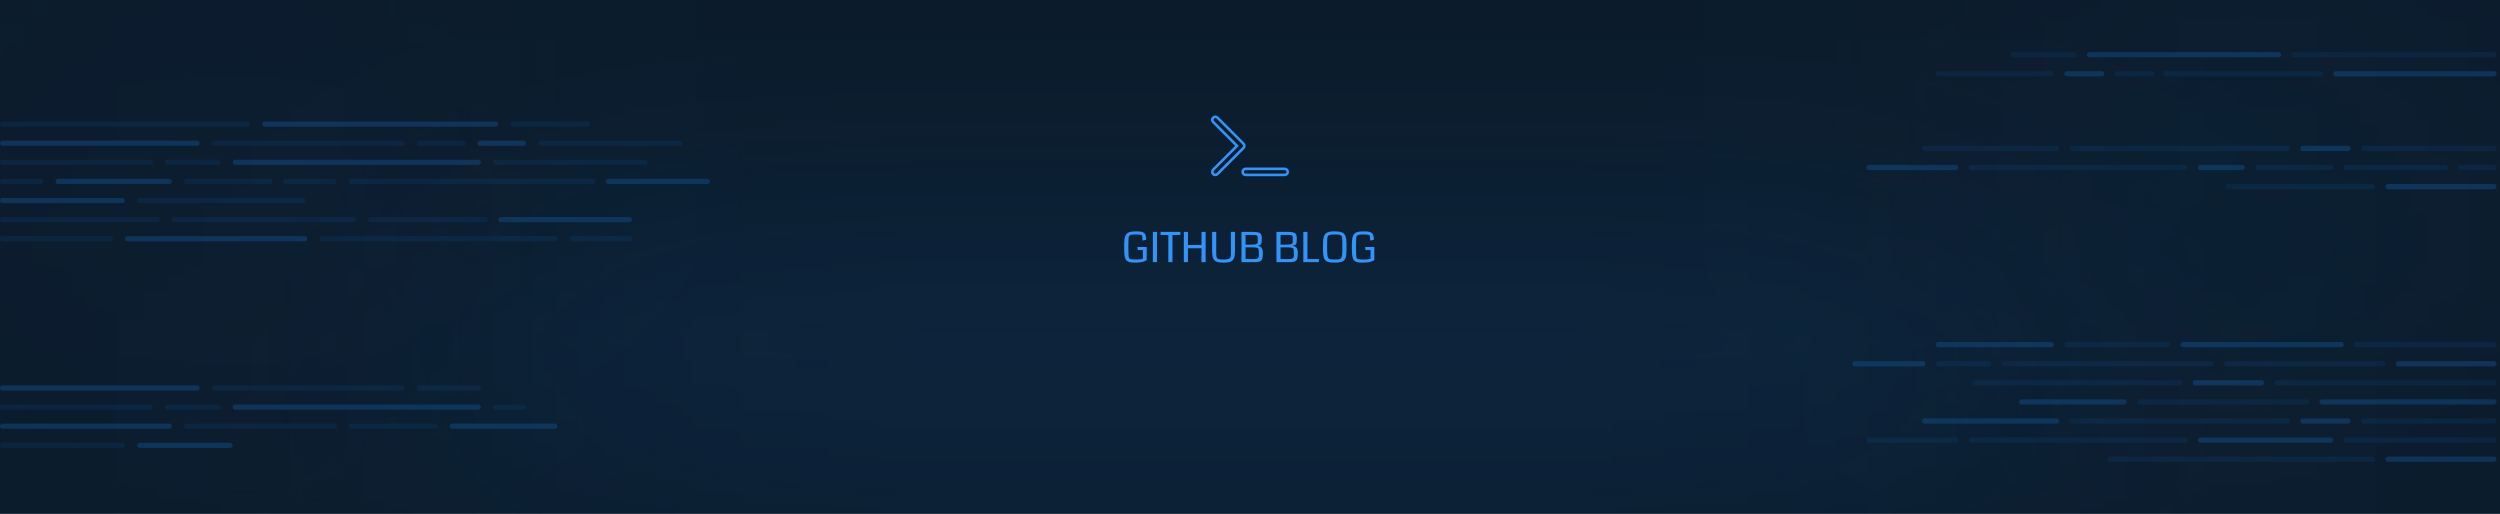
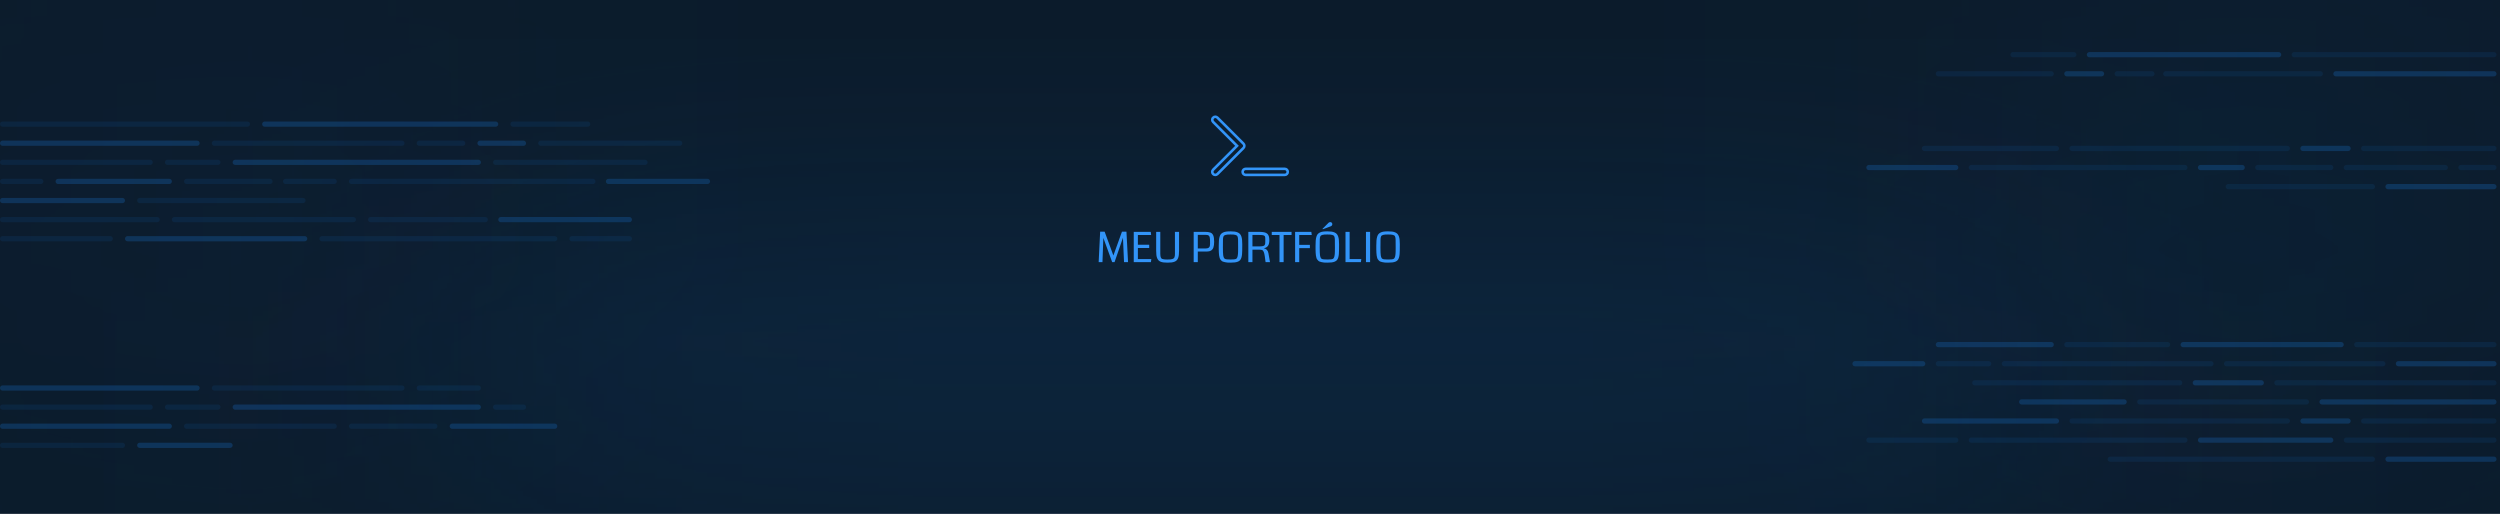
<svg xmlns="http://www.w3.org/2000/svg" width="1440" height="296" viewBox="0 0 1440 296" fill="none">
  <g clip-path="url(#clip0_401_609)">
    <rect width="1440" height="296" fill="#0B1B2B" />
    <g filter="url(#filter0_f_401_609)">
      <circle cx="-12" cy="22" r="118" fill="#14589C" />
    </g>
    <g filter="url(#filter1_f_401_609)">
      <circle cx="1355.07" cy="42.937" r="77.626" transform="rotate(15 1355.07 42.9365)" fill="#14589C" />
    </g>
    <rect x="212" y="125" width="69" height="3" rx="1.5" fill="#1562AF" fill-opacity="0.14" />
    <rect x="99" y="125" width="106" height="3" rx="1.5" fill="#1562AF" fill-opacity="0.14" />
    <rect y="125" width="92" height="3" rx="1.5" fill="#1562AF" fill-opacity="0.14" />
    <rect x="287" y="125" width="77" height="3" rx="1.5" fill="#1562AF" fill-opacity="0.34" />
    <rect x="328" y="136" width="36" height="3" rx="1.5" fill="#1562AF" fill-opacity="0.14" />
    <rect x="184" y="136" width="137" height="3" rx="1.5" fill="#1562AF" fill-opacity="0.14" />
    <rect x="72" y="136" width="105" height="3" rx="1.5" fill="#1562AF" fill-opacity="0.34" />
    <rect y="136" width="65" height="3" rx="1.5" fill="#1562AF" fill-opacity="0.14" />
    <rect y="70" width="144" height="3" rx="1.5" fill="#1562AF" fill-opacity="0.14" />
    <rect x="151" y="70" width="136" height="3" rx="1.5" fill="#1562AF" fill-opacity="0.34" />
    <rect width="46" height="3" rx="1.5" transform="matrix(-1 0 0 1 340 70)" fill="#1562AF" fill-opacity="0.14" />
    <rect x="122" y="81" width="111" height="3" rx="1.5" fill="#1562AF" fill-opacity="0.14" />
    <rect x="122" y="222" width="111" height="3" rx="1.5" fill="#1562AF" fill-opacity="0.14" />
    <rect y="81" width="115" height="3" rx="1.5" fill="#1562AF" fill-opacity="0.34" />
    <rect y="222" width="115" height="3" rx="1.5" fill="#1562AF" fill-opacity="0.34" />
    <rect x="275" y="81" width="28" height="3" rx="1.5" fill="#1562AF" fill-opacity="0.34" />
    <rect x="240" y="81" width="28" height="3" rx="1.5" fill="#1562AF" fill-opacity="0.14" />
    <rect x="240" y="222" width="37" height="3" rx="1.5" fill="#1562AF" fill-opacity="0.14" />
    <rect x="310" y="81" width="83" height="3" rx="1.5" fill="#1562AF" fill-opacity="0.14" />
    <rect x="284" y="92" width="89" height="3" rx="1.5" fill="#1562AF" fill-opacity="0.14" />
    <rect x="284" y="233" width="19" height="3" rx="1.5" fill="#1562AF" fill-opacity="0.14" />
    <rect x="134" y="92" width="143" height="3" rx="1.5" fill="#1562AF" fill-opacity="0.34" />
    <rect x="134" y="233" width="143" height="3" rx="1.5" fill="#1562AF" fill-opacity="0.34" />
    <rect x="95" y="92" width="32" height="3" rx="1.5" fill="#1562AF" fill-opacity="0.14" />
    <rect x="95" y="233" width="32" height="3" rx="1.5" fill="#1562AF" fill-opacity="0.14" />
    <rect y="92" width="88" height="3" rx="1.5" fill="#1562AF" fill-opacity="0.14" />
    <rect y="233" width="88" height="3" rx="1.5" fill="#1562AF" fill-opacity="0.14" />
    <rect x="349" y="103" width="60" height="3" rx="1.5" fill="#1562AF" fill-opacity="0.34" />
    <rect x="201" y="103" width="142" height="3" rx="1.5" fill="#1562AF" fill-opacity="0.14" />
    <rect x="201" y="244" width="51" height="3" rx="1.5" fill="#1562AF" fill-opacity="0.14" />
    <rect x="259" y="244" width="62" height="3" rx="1.5" fill="#1562AF" fill-opacity="0.34" />
    <rect x="163" y="103" width="31" height="3" rx="1.5" fill="#1562AF" fill-opacity="0.14" />
    <rect x="106" y="103" width="51" height="3" rx="1.5" fill="#1562AF" fill-opacity="0.14" />
    <rect x="106" y="244" width="88" height="3" rx="1.5" fill="#1562AF" fill-opacity="0.14" />
    <rect x="32" y="103" width="67" height="3" rx="1.5" fill="#1562AF" fill-opacity="0.34" />
    <rect y="244" width="99" height="3" rx="1.5" fill="#1562AF" fill-opacity="0.34" />
    <rect y="103" width="25" height="3" rx="1.5" fill="#1562AF" fill-opacity="0.14" />
    <rect y="114" width="72" height="3" rx="1.5" fill="#1562AF" fill-opacity="0.34" />
    <rect y="255" width="72" height="3" rx="1.5" fill="#1562AF" fill-opacity="0.14" />
    <rect x="79" y="114" width="97" height="3" rx="1.5" fill="#1562AF" fill-opacity="0.14" />
    <rect x="79" y="255" width="55" height="3" rx="1.5" fill="#1562AF" fill-opacity="0.34" />
    <rect width="61" height="3" rx="1.5" transform="matrix(-1 0 0 1 1250 197)" fill="#1562AF" fill-opacity="0.14" />
    <rect width="94" height="3" rx="1.5" transform="matrix(-1 0 0 1 1350 197)" fill="#1562AF" fill-opacity="0.34" />
    <rect width="82" height="3" rx="1.5" transform="matrix(-1 0 0 1 1438 197)" fill="#1562AF" fill-opacity="0.14" />
    <rect width="68" height="3" rx="1.5" transform="matrix(-1 0 0 1 1183 197)" fill="#1562AF" fill-opacity="0.34" />
    <rect width="42" height="3" rx="1.5" transform="matrix(-1 0 0 1 1109 208)" fill="#1562AF" fill-opacity="0.34" />
    <rect width="32" height="3" rx="1.5" transform="matrix(-1 0 0 1 1147 208)" fill="#1562AF" fill-opacity="0.14" />
    <rect width="122" height="3" rx="1.5" transform="matrix(-1 0 0 1 1275 208)" fill="#1562AF" fill-opacity="0.14" />
    <rect width="93" height="3" rx="1.5" transform="matrix(-1 0 0 1 1374 208)" fill="#1562AF" fill-opacity="0.14" />
    <rect width="58" height="3" rx="1.5" transform="matrix(-1 0 0 1 1438 208)" fill="#1562AF" fill-opacity="0.34" />
    <rect width="118" height="3" rx="1.5" transform="matrix(-1 0 0 1 1438 30)" fill="#1562AF" fill-opacity="0.14" />
    <rect width="128" height="3" rx="1.5" transform="matrix(-1 0 0 1 1438 219)" fill="#1562AF" fill-opacity="0.14" />
    <rect width="112" height="3" rx="1.5" transform="matrix(-1 0 0 1 1314 30)" fill="#1562AF" fill-opacity="0.34" />
    <rect width="121" height="3" rx="1.5" transform="matrix(-1 0 0 1 1257 219)" fill="#1562AF" fill-opacity="0.14" />
    <rect x="1158" y="30" width="38" height="3" rx="1.5" fill="#1562AF" fill-opacity="0.14" />
    <rect x="1263" y="219" width="41" height="3" rx="1.5" fill="#1562AF" fill-opacity="0.34" />
    <rect width="92" height="3" rx="1.5" transform="matrix(-1 0 0 1 1338 41)" fill="#1562AF" fill-opacity="0.14" />
    <rect width="99" height="3" rx="1.5" transform="matrix(-1 0 0 1 1330 230)" fill="#1562AF" fill-opacity="0.14" />
    <rect width="94" height="3" rx="1.5" transform="matrix(-1 0 0 1 1438 41)" fill="#1562AF" fill-opacity="0.34" />
    <rect width="102" height="3" rx="1.5" transform="matrix(-1 0 0 1 1438 230)" fill="#1562AF" fill-opacity="0.34" />
    <rect width="23" height="3" rx="1.5" transform="matrix(-1 0 0 1 1212 41)" fill="#1562AF" fill-opacity="0.34" />
    <rect width="23" height="3" rx="1.5" transform="matrix(-1 0 0 1 1241 41)" fill="#1562AF" fill-opacity="0.14" />
    <rect width="62" height="3" rx="1.5" transform="matrix(-1 0 0 1 1225 230)" fill="#1562AF" fill-opacity="0.34" />
    <rect width="68" height="3" rx="1.5" transform="matrix(-1 0 0 1 1183 41)" fill="#1562AF" fill-opacity="0.14" />
    <rect width="79" height="3" rx="1.5" transform="matrix(-1 0 0 1 1186 84)" fill="#1562AF" fill-opacity="0.14" />
    <rect width="79" height="3" rx="1.5" transform="matrix(-1 0 0 1 1186 241)" fill="#1562AF" fill-opacity="0.34" />
    <rect width="127" height="3" rx="1.5" transform="matrix(-1 0 0 1 1319 84)" fill="#1562AF" fill-opacity="0.14" />
    <rect width="127" height="3" rx="1.5" transform="matrix(-1 0 0 1 1319 241)" fill="#1562AF" fill-opacity="0.14" />
    <rect width="29" height="3" rx="1.5" transform="matrix(-1 0 0 1 1354 84)" fill="#1562AF" fill-opacity="0.34" />
    <rect width="29" height="3" rx="1.5" transform="matrix(-1 0 0 1 1354 241)" fill="#1562AF" fill-opacity="0.34" />
    <rect width="78" height="3" rx="1.5" transform="matrix(-1 0 0 1 1438 84)" fill="#1562AF" fill-opacity="0.14" />
    <rect width="78" height="3" rx="1.5" transform="matrix(-1 0 0 1 1438 241)" fill="#1562AF" fill-opacity="0.14" />
    <rect width="53" height="3" rx="1.5" transform="matrix(-1 0 0 1 1128 95)" fill="#1562AF" fill-opacity="0.34" />
    <rect width="53" height="3" rx="1.5" transform="matrix(-1 0 0 1 1128 252)" fill="#1562AF" fill-opacity="0.14" />
    <rect width="126" height="3" rx="1.5" transform="matrix(-1 0 0 1 1260 95)" fill="#1562AF" fill-opacity="0.14" />
    <rect width="126" height="3" rx="1.5" transform="matrix(-1 0 0 1 1260 252)" fill="#1562AF" fill-opacity="0.14" />
    <rect width="27" height="3" rx="1.5" transform="matrix(-1 0 0 1 1293 95)" fill="#1562AF" fill-opacity="0.34" />
    <rect width="45" height="3" rx="1.5" transform="matrix(-1 0 0 1 1344 95)" fill="#1562AF" fill-opacity="0.14" />
    <rect width="78" height="3" rx="1.5" transform="matrix(-1 0 0 1 1344 252)" fill="#1562AF" fill-opacity="0.34" />
    <rect width="60" height="3" rx="1.5" transform="matrix(-1 0 0 1 1410 95)" fill="#1562AF" fill-opacity="0.14" />
    <rect width="88" height="3" rx="1.5" transform="matrix(-1 0 0 1 1438 252)" fill="#1562AF" fill-opacity="0.14" />
    <rect width="22" height="3" rx="1.5" transform="matrix(-1 0 0 1 1438 95)" fill="#1562AF" fill-opacity="0.14" />
    <rect width="64" height="3" rx="1.5" transform="matrix(-1 0 0 1 1438 106)" fill="#1562AF" fill-opacity="0.34" />
    <rect width="64" height="3" rx="1.5" transform="matrix(-1 0 0 1 1438 263)" fill="#1562AF" fill-opacity="0.34" />
    <rect width="86" height="3" rx="1.5" transform="matrix(-1 0 0 1 1368 106)" fill="#1562AF" fill-opacity="0.14" />
    <rect width="154" height="3" rx="1.5" transform="matrix(-1 0 0 1 1368 263)" fill="#1562AF" fill-opacity="0.14" />
    <g filter="url(#filter2_f_401_609)">
      <rect x="272" y="235" width="891" height="52" fill="#14589C" />
    </g>
    <g clip-path="url(#clip1_401_609)">
      <path d="M716.235 82.765L716.235 82.765C716.919 83.448 716.919 84.552 716.235 85.235L716.235 85.235L701.238 100.235C700.554 100.919 699.446 100.919 698.763 100.235C698.079 99.552 698.079 98.448 698.763 97.765L698.763 97.765L711.991 84.53L712.521 84L711.991 83.47L698.763 70.238C698.763 70.238 698.763 70.238 698.763 70.238C698.079 69.554 698.079 68.446 698.762 67.763C698.762 67.763 698.762 67.763 698.762 67.762C698.762 67.762 698.763 67.762 698.763 67.762C699.446 67.079 700.554 67.079 701.238 67.763C701.238 67.763 701.238 67.763 701.238 67.763L716.235 82.765ZM740 97.25C740.969 97.25 741.75 98.031 741.75 99C741.75 99.969 740.969 100.75 740 100.75H717.5C716.531 100.75 715.75 99.969 715.75 99C715.75 98.031 716.531 97.25 717.5 97.25H740Z" stroke="#3294F8" stroke-width="1.5" />
    </g>
-     <path d="M660.484 142.27V149.758C659.375 150.773 657.129 151.281 653.746 151.281C653.082 151.281 652.496 151.254 651.988 151.199C651.488 151.145 651.027 151.074 650.605 150.988C650.191 150.902 649.836 150.758 649.539 150.555C649.242 150.344 648.98 150.133 648.754 149.922C648.527 149.711 648.344 149.406 648.203 149.008C648.062 148.602 647.945 148.211 647.852 147.836C647.766 147.461 647.699 146.957 647.652 146.324C647.613 145.691 647.586 145.086 647.57 144.508C647.555 143.93 647.547 143.188 647.547 142.281C647.547 141.508 647.551 140.848 647.559 140.301C647.574 139.754 647.602 139.195 647.641 138.625C647.688 138.055 647.746 137.582 647.816 137.207C647.895 136.824 647.996 136.441 648.121 136.059C648.254 135.668 648.406 135.355 648.578 135.121C648.75 134.879 648.965 134.641 649.223 134.406C649.48 134.172 649.766 133.992 650.078 133.867C650.398 133.742 650.77 133.629 651.191 133.527C651.613 133.426 652.074 133.359 652.574 133.328C653.074 133.289 653.641 133.27 654.273 133.27C654.312 133.27 654.371 133.27 654.449 133.27C654.996 133.27 655.41 133.273 655.691 133.281C655.973 133.289 656.352 133.32 656.828 133.375C657.312 133.422 657.684 133.5 657.941 133.609C658.199 133.711 658.496 133.867 658.832 134.078C659.168 134.281 659.418 134.535 659.582 134.84C659.746 135.137 659.891 135.516 660.016 135.977C660.141 136.438 660.203 136.969 660.203 137.57C660.203 137.711 660.195 137.906 660.18 138.156L658.082 138.555L657.953 136.246C657.938 135.746 657.652 135.426 657.098 135.285C656.543 135.137 655.492 135.062 653.945 135.062C652.891 135.062 652.094 135.129 651.555 135.262C651.016 135.387 650.641 135.582 650.43 135.848C650.219 136.113 650.09 136.508 650.043 137.031C649.973 138.633 649.938 140.273 649.938 141.953C649.938 143.641 649.973 145.281 650.043 146.875C650.082 147.719 650.148 148.266 650.242 148.516C650.391 148.898 650.73 149.156 651.262 149.289C651.762 149.414 652.633 149.477 653.875 149.477C656.547 149.477 658.027 149.297 658.316 148.938C658.309 148.133 658.305 146.5 658.305 144.039H655.352L655.152 142.27H660.484ZM666.426 151H664.047V133.539H666.426V151ZM679.891 135.344H675.332V151H672.953V135.344H668.488V133.539H679.891V135.344ZM694.445 151H692.066V142.984H684.262V151H681.883V133.539H684.262V141.133H692.066V133.539H694.445V151ZM711.355 133.539V144.473C711.355 145.41 711.312 146.215 711.227 146.887C711.148 147.559 711.004 148.156 710.793 148.68C710.582 149.195 710.316 149.617 709.996 149.945C709.684 150.266 709.27 150.531 708.754 150.742C708.246 150.945 707.676 151.086 707.043 151.164C706.41 151.242 705.645 151.281 704.746 151.281C703.879 151.281 703.141 151.246 702.531 151.176C701.922 151.105 701.359 150.977 700.844 150.789C700.328 150.594 699.91 150.34 699.59 150.027C699.277 149.707 699.008 149.293 698.781 148.785C698.555 148.27 698.395 147.664 698.301 146.969C698.215 146.273 698.172 145.441 698.172 144.473V133.539H700.551V144.777C700.551 145.426 700.551 145.895 700.551 146.184C700.559 146.473 700.582 146.828 700.621 147.25C700.66 147.664 700.711 147.949 700.773 148.105C700.836 148.254 700.938 148.441 701.078 148.668C701.227 148.895 701.391 149.039 701.57 149.102C701.758 149.156 702.012 149.227 702.332 149.312C702.652 149.398 702.996 149.449 703.363 149.465C703.738 149.473 704.203 149.477 704.758 149.477C705.414 149.477 705.961 149.457 706.398 149.418C706.844 149.379 707.23 149.301 707.559 149.184C707.887 149.066 708.137 148.934 708.309 148.785C708.488 148.629 708.629 148.402 708.73 148.105C708.84 147.809 708.91 147.5 708.941 147.18C708.973 146.859 708.988 146.434 708.988 145.902L708.977 133.539H711.355ZM727.398 145.973C727.391 146.465 727.371 146.898 727.34 147.273C727.316 147.641 727.273 147.988 727.211 148.316C727.148 148.645 727.082 148.922 727.012 149.148C726.941 149.375 726.828 149.59 726.672 149.793C726.523 149.988 726.379 150.148 726.238 150.273C726.098 150.391 725.895 150.5 725.629 150.602C725.371 150.695 725.121 150.766 724.879 150.812C724.637 150.859 724.312 150.898 723.906 150.93C723.508 150.961 723.121 150.98 722.746 150.988C722.379 150.996 721.914 151 721.352 151H715.094V133.539H721.727C722.609 133.539 723.34 133.586 723.918 133.68C724.504 133.766 725.02 133.926 725.465 134.16C725.918 134.395 726.246 134.727 726.449 135.156C726.652 135.586 726.758 136.133 726.766 136.797L726.777 138.062C726.777 138.594 726.758 139.027 726.719 139.363C726.68 139.699 726.609 140.004 726.508 140.277C726.414 140.551 726.27 140.766 726.074 140.922C725.879 141.078 725.641 141.211 725.359 141.32C725.086 141.422 724.73 141.512 724.293 141.59C724.824 141.645 725.281 141.762 725.664 141.941C726.047 142.121 726.348 142.336 726.566 142.586C726.793 142.836 726.969 143.152 727.094 143.535C727.219 143.918 727.301 144.293 727.34 144.66C727.379 145.027 727.398 145.465 727.398 145.973ZM724.457 137.559C724.457 137.543 724.457 137.52 724.457 137.488C724.457 137.16 724.457 136.93 724.457 136.797C724.457 136.656 724.434 136.488 724.387 136.293C724.348 136.09 724.305 135.957 724.258 135.895C724.219 135.832 724.121 135.75 723.965 135.648C723.816 135.539 723.668 135.477 723.52 135.461C723.371 135.438 723.137 135.41 722.816 135.379C722.504 135.34 722.191 135.32 721.879 135.32C721.566 135.32 721.141 135.32 720.602 135.32H717.449V140.922H719.805C720.828 140.922 721.656 140.895 722.289 140.84C722.922 140.777 723.391 140.676 723.695 140.535C724.008 140.387 724.211 140.23 724.305 140.066C724.406 139.902 724.457 139.684 724.457 139.41V137.559ZM725.078 145.41C725.062 144.48 725.027 143.895 724.973 143.652C724.863 143.223 724.594 142.93 724.164 142.773C723.633 142.57 722.445 142.465 720.602 142.457C720.477 142.457 720.34 142.457 720.191 142.457H717.449V149.23H721.926C722.832 149.23 723.516 149.156 723.977 149.008C724.438 148.852 724.742 148.621 724.891 148.316C725.039 148.012 725.109 147.562 725.102 146.969L725.078 145.41ZM747.555 145.973C747.547 146.465 747.527 146.898 747.496 147.273C747.473 147.641 747.43 147.988 747.367 148.316C747.305 148.645 747.238 148.922 747.168 149.148C747.098 149.375 746.984 149.59 746.828 149.793C746.68 149.988 746.535 150.148 746.395 150.273C746.254 150.391 746.051 150.5 745.785 150.602C745.527 150.695 745.277 150.766 745.035 150.812C744.793 150.859 744.469 150.898 744.062 150.93C743.664 150.961 743.277 150.98 742.902 150.988C742.535 150.996 742.07 151 741.508 151H735.25V133.539H741.883C742.766 133.539 743.496 133.586 744.074 133.68C744.66 133.766 745.176 133.926 745.621 134.16C746.074 134.395 746.402 134.727 746.605 135.156C746.809 135.586 746.914 136.133 746.922 136.797L746.934 138.062C746.934 138.594 746.914 139.027 746.875 139.363C746.836 139.699 746.766 140.004 746.664 140.277C746.57 140.551 746.426 140.766 746.23 140.922C746.035 141.078 745.797 141.211 745.516 141.32C745.242 141.422 744.887 141.512 744.449 141.59C744.98 141.645 745.438 141.762 745.82 141.941C746.203 142.121 746.504 142.336 746.723 142.586C746.949 142.836 747.125 143.152 747.25 143.535C747.375 143.918 747.457 144.293 747.496 144.66C747.535 145.027 747.555 145.465 747.555 145.973ZM744.613 137.559C744.613 137.543 744.613 137.52 744.613 137.488C744.613 137.16 744.613 136.93 744.613 136.797C744.613 136.656 744.59 136.488 744.543 136.293C744.504 136.09 744.461 135.957 744.414 135.895C744.375 135.832 744.277 135.75 744.121 135.648C743.973 135.539 743.824 135.477 743.676 135.461C743.527 135.438 743.293 135.41 742.973 135.379C742.66 135.34 742.348 135.32 742.035 135.32C741.723 135.32 741.297 135.32 740.758 135.32H737.605V140.922H739.961C740.984 140.922 741.812 140.895 742.445 140.84C743.078 140.777 743.547 140.676 743.852 140.535C744.164 140.387 744.367 140.23 744.461 140.066C744.562 139.902 744.613 139.684 744.613 139.41V137.559ZM745.234 145.41C745.219 144.48 745.184 143.895 745.129 143.652C745.02 143.223 744.75 142.93 744.32 142.773C743.789 142.57 742.602 142.465 740.758 142.457C740.633 142.457 740.496 142.457 740.348 142.457H737.605V149.23H742.082C742.988 149.23 743.672 149.156 744.133 149.008C744.594 148.852 744.898 148.621 745.047 148.316C745.195 148.012 745.266 147.562 745.258 146.969L745.234 145.41ZM759.59 151H750.719V133.539H753.098V149.207H759.824L759.59 151ZM768.812 151.281C768.133 151.281 767.527 151.266 766.996 151.234C766.473 151.203 765.988 151.125 765.543 151C765.098 150.883 764.715 150.773 764.395 150.672C764.082 150.57 763.797 150.379 763.539 150.098C763.289 149.809 763.082 149.562 762.918 149.359C762.754 149.148 762.613 148.805 762.496 148.328C762.379 147.844 762.293 147.434 762.238 147.098C762.184 146.754 762.137 146.227 762.098 145.516C762.066 144.805 762.047 144.195 762.039 143.688C762.039 143.18 762.039 142.445 762.039 141.484C762.039 140.328 762.07 139.367 762.133 138.602C762.195 137.836 762.316 137.125 762.496 136.469C762.684 135.812 762.926 135.297 763.223 134.922C763.527 134.547 763.938 134.227 764.453 133.961C764.977 133.688 765.582 133.504 766.27 133.41C766.965 133.309 767.812 133.258 768.812 133.258C769.758 133.258 770.566 133.305 771.238 133.398C771.91 133.492 772.504 133.66 773.02 133.902C773.543 134.137 773.961 134.434 774.273 134.793C774.594 135.145 774.855 135.609 775.059 136.188C775.262 136.766 775.398 137.414 775.469 138.133C775.547 138.844 775.586 139.711 775.586 140.734C775.586 143.625 775.543 145.527 775.457 146.441C775.309 148.004 774.949 149.121 774.379 149.793C773.777 150.512 772.754 150.965 771.309 151.152C770.621 151.238 769.789 151.281 768.812 151.281ZM770.488 135.109C770.043 135.078 769.484 135.062 768.812 135.062C768.141 135.062 767.582 135.078 767.137 135.109C766.691 135.141 766.301 135.207 765.965 135.309C765.637 135.41 765.383 135.523 765.203 135.648C765.023 135.773 764.875 135.969 764.758 136.234C764.648 136.492 764.574 136.758 764.535 137.031C764.504 137.305 764.48 137.676 764.465 138.145C764.441 139.59 764.43 141.043 764.43 142.504C764.43 144.707 764.488 146.215 764.605 147.027C764.793 148.246 765.148 148.949 765.672 149.137C766.062 149.363 767.109 149.477 768.812 149.477C770.516 149.477 771.562 149.363 771.953 149.137C772.102 149.082 772.234 148.992 772.352 148.867C772.477 148.742 772.578 148.574 772.656 148.363C772.742 148.152 772.816 147.941 772.879 147.73C772.941 147.512 772.992 147.234 773.031 146.898C773.07 146.562 773.102 146.262 773.125 145.996C773.148 145.723 773.164 145.379 773.172 144.965C773.18 144.543 773.184 144.195 773.184 143.922C773.191 143.648 773.195 143.285 773.195 142.832C773.195 141.254 773.184 139.691 773.16 138.145C773.145 137.676 773.117 137.305 773.078 137.031C773.047 136.758 772.973 136.492 772.855 136.234C772.746 135.969 772.602 135.773 772.422 135.648C772.242 135.523 771.984 135.41 771.648 135.309C771.32 135.207 770.934 135.141 770.488 135.109ZM791.617 142.27V149.758C790.508 150.773 788.262 151.281 784.879 151.281C784.215 151.281 783.629 151.254 783.121 151.199C782.621 151.145 782.16 151.074 781.738 150.988C781.324 150.902 780.969 150.758 780.672 150.555C780.375 150.344 780.113 150.133 779.887 149.922C779.66 149.711 779.477 149.406 779.336 149.008C779.195 148.602 779.078 148.211 778.984 147.836C778.898 147.461 778.832 146.957 778.785 146.324C778.746 145.691 778.719 145.086 778.703 144.508C778.688 143.93 778.68 143.188 778.68 142.281C778.68 141.508 778.684 140.848 778.691 140.301C778.707 139.754 778.734 139.195 778.773 138.625C778.82 138.055 778.879 137.582 778.949 137.207C779.027 136.824 779.129 136.441 779.254 136.059C779.387 135.668 779.539 135.355 779.711 135.121C779.883 134.879 780.098 134.641 780.355 134.406C780.613 134.172 780.898 133.992 781.211 133.867C781.531 133.742 781.902 133.629 782.324 133.527C782.746 133.426 783.207 133.359 783.707 133.328C784.207 133.289 784.773 133.27 785.406 133.27C785.445 133.27 785.504 133.27 785.582 133.27C786.129 133.27 786.543 133.273 786.824 133.281C787.105 133.289 787.484 133.32 787.961 133.375C788.445 133.422 788.816 133.5 789.074 133.609C789.332 133.711 789.629 133.867 789.965 134.078C790.301 134.281 790.551 134.535 790.715 134.84C790.879 135.137 791.023 135.516 791.148 135.977C791.273 136.438 791.336 136.969 791.336 137.57C791.336 137.711 791.328 137.906 791.312 138.156L789.215 138.555L789.086 136.246C789.07 135.746 788.785 135.426 788.23 135.285C787.676 135.137 786.625 135.062 785.078 135.062C784.023 135.062 783.227 135.129 782.688 135.262C782.148 135.387 781.773 135.582 781.562 135.848C781.352 136.113 781.223 136.508 781.176 137.031C781.105 138.633 781.07 140.273 781.07 141.953C781.07 143.641 781.105 145.281 781.176 146.875C781.215 147.719 781.281 148.266 781.375 148.516C781.523 148.898 781.863 149.156 782.395 149.289C782.895 149.414 783.766 149.477 785.008 149.477C787.68 149.477 789.16 149.297 789.449 148.938C789.441 148.133 789.438 146.5 789.438 144.039H786.484L786.285 142.27H791.617Z" fill="#3294F8" />
+     <path d="M632.824 151L633.691 133.434H636.27L641.309 147.18L646.254 133.434H648.832L649.758 151H647.438L646.828 136.926L641.977 151H640.617L635.531 137.031L635.016 151H632.824ZM662.93 151H653.039V133.539H662.824L663.059 135.344H655.418V140.957H661.945V142.855H655.418V149.207H663.164L662.93 151ZM679.137 133.539V144.473C679.137 145.41 679.094 146.215 679.008 146.887C678.93 147.559 678.785 148.156 678.574 148.68C678.363 149.195 678.098 149.617 677.777 149.945C677.465 150.266 677.051 150.531 676.535 150.742C676.027 150.945 675.457 151.086 674.824 151.164C674.191 151.242 673.426 151.281 672.527 151.281C671.66 151.281 670.922 151.246 670.312 151.176C669.703 151.105 669.141 150.977 668.625 150.789C668.109 150.594 667.691 150.34 667.371 150.027C667.059 149.707 666.789 149.293 666.562 148.785C666.336 148.27 666.176 147.664 666.082 146.969C665.996 146.273 665.953 145.441 665.953 144.473V133.539H668.332V144.777C668.332 145.426 668.332 145.895 668.332 146.184C668.34 146.473 668.363 146.828 668.402 147.25C668.441 147.664 668.492 147.949 668.555 148.105C668.617 148.254 668.719 148.441 668.859 148.668C669.008 148.895 669.172 149.039 669.352 149.102C669.539 149.156 669.793 149.227 670.113 149.312C670.434 149.398 670.777 149.449 671.145 149.465C671.52 149.473 671.984 149.477 672.539 149.477C673.195 149.477 673.742 149.457 674.18 149.418C674.625 149.379 675.012 149.301 675.34 149.184C675.668 149.066 675.918 148.934 676.09 148.785C676.27 148.629 676.41 148.402 676.512 148.105C676.621 147.809 676.691 147.5 676.723 147.18C676.754 146.859 676.77 146.434 676.77 145.902L676.758 133.539H679.137ZM699.352 139.234C699.352 139.945 699.312 140.578 699.234 141.133C699.156 141.688 699.051 142.164 698.918 142.562C698.793 142.953 698.617 143.289 698.391 143.57C698.172 143.852 697.938 144.078 697.688 144.25C697.445 144.422 697.148 144.559 696.797 144.66C696.453 144.754 696.109 144.816 695.766 144.848C695.43 144.879 695.035 144.895 694.582 144.895H689.93V151H687.562V133.539H693.891C694.617 133.539 695.23 133.57 695.73 133.633C696.238 133.688 696.707 133.793 697.137 133.949C697.566 134.105 697.91 134.316 698.168 134.582C698.426 134.848 698.648 135.195 698.836 135.625C699.023 136.055 699.152 136.562 699.223 137.148C699.301 137.727 699.344 138.422 699.352 139.234ZM696.984 139.105C696.977 138.543 696.961 138.086 696.938 137.734C696.914 137.383 696.867 137.051 696.797 136.738C696.734 136.426 696.648 136.188 696.539 136.023C696.438 135.859 696.293 135.719 696.105 135.602C695.926 135.477 695.711 135.395 695.461 135.355C695.219 135.316 694.914 135.297 694.547 135.297H689.93V143.125H694.066C694.676 143.125 695.172 143.074 695.555 142.973C695.938 142.871 696.234 142.703 696.445 142.469C696.664 142.227 696.809 141.945 696.879 141.625C696.957 141.305 696.996 140.891 696.996 140.383C696.996 140.258 696.992 140.055 696.984 139.773C696.984 139.492 696.984 139.27 696.984 139.105ZM708.773 151.281C708.094 151.281 707.488 151.266 706.957 151.234C706.434 151.203 705.949 151.125 705.504 151C705.059 150.883 704.676 150.773 704.355 150.672C704.043 150.57 703.758 150.379 703.5 150.098C703.25 149.809 703.043 149.562 702.879 149.359C702.715 149.148 702.574 148.805 702.457 148.328C702.34 147.844 702.254 147.434 702.199 147.098C702.145 146.754 702.098 146.227 702.059 145.516C702.027 144.805 702.008 144.195 702 143.688C702 143.18 702 142.445 702 141.484C702 140.328 702.031 139.367 702.094 138.602C702.156 137.836 702.277 137.125 702.457 136.469C702.645 135.812 702.887 135.297 703.184 134.922C703.488 134.547 703.898 134.227 704.414 133.961C704.938 133.688 705.543 133.504 706.23 133.41C706.926 133.309 707.773 133.258 708.773 133.258C709.719 133.258 710.527 133.305 711.199 133.398C711.871 133.492 712.465 133.66 712.98 133.902C713.504 134.137 713.922 134.434 714.234 134.793C714.555 135.145 714.816 135.609 715.02 136.188C715.223 136.766 715.359 137.414 715.43 138.133C715.508 138.844 715.547 139.711 715.547 140.734C715.547 143.625 715.504 145.527 715.418 146.441C715.27 148.004 714.91 149.121 714.34 149.793C713.738 150.512 712.715 150.965 711.27 151.152C710.582 151.238 709.75 151.281 708.773 151.281ZM710.449 135.109C710.004 135.078 709.445 135.062 708.773 135.062C708.102 135.062 707.543 135.078 707.098 135.109C706.652 135.141 706.262 135.207 705.926 135.309C705.598 135.41 705.344 135.523 705.164 135.648C704.984 135.773 704.836 135.969 704.719 136.234C704.609 136.492 704.535 136.758 704.496 137.031C704.465 137.305 704.441 137.676 704.426 138.145C704.402 139.59 704.391 141.043 704.391 142.504C704.391 144.707 704.449 146.215 704.566 147.027C704.754 148.246 705.109 148.949 705.633 149.137C706.023 149.363 707.07 149.477 708.773 149.477C710.477 149.477 711.523 149.363 711.914 149.137C712.062 149.082 712.195 148.992 712.312 148.867C712.438 148.742 712.539 148.574 712.617 148.363C712.703 148.152 712.777 147.941 712.84 147.73C712.902 147.512 712.953 147.234 712.992 146.898C713.031 146.562 713.062 146.262 713.086 145.996C713.109 145.723 713.125 145.379 713.133 144.965C713.141 144.543 713.145 144.195 713.145 143.922C713.152 143.648 713.156 143.285 713.156 142.832C713.156 141.254 713.145 139.691 713.121 138.145C713.105 137.676 713.078 137.305 713.039 137.031C713.008 136.758 712.934 136.492 712.816 136.234C712.707 135.969 712.562 135.773 712.383 135.648C712.203 135.523 711.945 135.41 711.609 135.309C711.281 135.207 710.895 135.141 710.449 135.109ZM731.145 138.344C731.145 139.836 730.863 140.945 730.301 141.672C729.738 142.391 728.953 142.832 727.945 142.996C729.445 143.301 730.336 144.254 730.617 145.855L731.52 151H728.977C728.914 150.641 728.84 150.121 728.754 149.441C728.676 148.754 728.602 148.176 728.531 147.707C728.461 147.23 728.367 146.727 728.25 146.195C728.133 145.664 727.977 145.219 727.781 144.859C727.594 144.5 727.367 144.234 727.102 144.062C726.68 143.883 725.988 143.793 725.027 143.793H721.406V151H719.039V133.539H724.371C724.934 133.539 725.41 133.547 725.801 133.562C726.199 133.57 726.617 133.594 727.055 133.633C727.492 133.672 727.859 133.727 728.156 133.797C728.453 133.867 728.754 133.961 729.059 134.078C729.371 134.195 729.625 134.34 729.82 134.512C730.023 134.684 730.215 134.891 730.395 135.133C730.574 135.367 730.715 135.641 730.816 135.953C730.918 136.258 730.996 136.609 731.051 137.008C731.113 137.406 731.145 137.852 731.145 138.344ZM728.801 139.27V137.641C728.801 137.344 728.793 137.113 728.777 136.949C728.77 136.777 728.742 136.598 728.695 136.41C728.648 136.215 728.574 136.07 728.473 135.977C728.379 135.875 728.25 135.777 728.086 135.684C727.93 135.582 727.723 135.512 727.465 135.473C727.215 135.434 726.918 135.402 726.574 135.379C726.238 135.348 725.832 135.332 725.355 135.332H721.406V141.93H725.496C726.098 141.93 726.594 141.898 726.984 141.836C727.375 141.773 727.691 141.688 727.934 141.578C728.184 141.461 728.371 141.289 728.496 141.062C728.621 140.828 728.703 140.582 728.742 140.324C728.781 140.059 728.801 139.707 728.801 139.27ZM743.93 135.344H739.371V151H736.992V135.344H732.527V133.539H743.93V135.344ZM755.566 135.344H748.359V141.039H754.5V142.938H748.359V151H745.98V133.539H755.332L755.566 135.344ZM764.531 151.281C763.852 151.281 763.246 151.266 762.715 151.234C762.191 151.203 761.707 151.125 761.262 151C760.816 150.883 760.434 150.773 760.113 150.672C759.801 150.57 759.516 150.379 759.258 150.098C759.008 149.809 758.801 149.562 758.637 149.359C758.473 149.148 758.332 148.805 758.215 148.328C758.098 147.844 758.012 147.434 757.957 147.098C757.902 146.754 757.855 146.227 757.816 145.516C757.785 144.805 757.766 144.195 757.758 143.688C757.758 143.18 757.758 142.445 757.758 141.484C757.758 140.328 757.789 139.367 757.852 138.602C757.914 137.836 758.035 137.125 758.215 136.469C758.402 135.812 758.645 135.297 758.941 134.922C759.246 134.547 759.656 134.227 760.172 133.961C760.695 133.688 761.301 133.504 761.988 133.41C762.684 133.309 763.531 133.258 764.531 133.258C765.477 133.258 766.285 133.305 766.957 133.398C767.629 133.492 768.223 133.66 768.738 133.902C769.262 134.137 769.68 134.434 769.992 134.793C770.312 135.145 770.574 135.609 770.777 136.188C770.98 136.766 771.117 137.414 771.188 138.133C771.266 138.844 771.305 139.711 771.305 140.734C771.305 143.625 771.262 145.527 771.176 146.441C771.027 148.004 770.668 149.121 770.098 149.793C769.496 150.512 768.473 150.965 767.027 151.152C766.34 151.238 765.508 151.281 764.531 151.281ZM766.207 135.109C765.762 135.078 765.203 135.062 764.531 135.062C763.859 135.062 763.301 135.078 762.855 135.109C762.41 135.141 762.02 135.207 761.684 135.309C761.355 135.41 761.102 135.523 760.922 135.648C760.742 135.773 760.594 135.969 760.477 136.234C760.367 136.492 760.293 136.758 760.254 137.031C760.223 137.305 760.199 137.676 760.184 138.145C760.16 139.59 760.148 141.043 760.148 142.504C760.148 144.707 760.207 146.215 760.324 147.027C760.512 148.246 760.867 148.949 761.391 149.137C761.781 149.363 762.828 149.477 764.531 149.477C766.234 149.477 767.281 149.363 767.672 149.137C767.82 149.082 767.953 148.992 768.07 148.867C768.195 148.742 768.297 148.574 768.375 148.363C768.461 148.152 768.535 147.941 768.598 147.73C768.66 147.512 768.711 147.234 768.75 146.898C768.789 146.562 768.82 146.262 768.844 145.996C768.867 145.723 768.883 145.379 768.891 144.965C768.898 144.543 768.902 144.195 768.902 143.922C768.91 143.648 768.914 143.285 768.914 142.832C768.914 141.254 768.902 139.691 768.879 138.145C768.863 137.676 768.836 137.305 768.797 137.031C768.766 136.758 768.691 136.492 768.574 136.234C768.465 135.969 768.32 135.773 768.141 135.648C767.961 135.523 767.703 135.41 767.367 135.309C767.039 135.207 766.652 135.141 766.207 135.109ZM765.223 128.336C765.535 128.062 765.863 127.926 766.207 127.926C766.574 127.926 766.867 128.043 767.086 128.277C767.305 128.504 767.414 128.777 767.414 129.098C767.414 129.34 767.344 129.574 767.203 129.801C767.062 130.027 766.855 130.199 766.582 130.316C766.496 130.355 766.066 130.52 765.293 130.809C764.52 131.098 763.77 131.379 763.043 131.652L761.953 132.062L761.754 131.816C763.762 129.738 764.918 128.578 765.223 128.336ZM783.879 151H775.008V133.539H777.387V149.207H784.113L783.879 151ZM789.176 151H786.797V133.539H789.176V151ZM799.523 151.281C798.844 151.281 798.238 151.266 797.707 151.234C797.184 151.203 796.699 151.125 796.254 151C795.809 150.883 795.426 150.773 795.105 150.672C794.793 150.57 794.508 150.379 794.25 150.098C794 149.809 793.793 149.562 793.629 149.359C793.465 149.148 793.324 148.805 793.207 148.328C793.09 147.844 793.004 147.434 792.949 147.098C792.895 146.754 792.848 146.227 792.809 145.516C792.777 144.805 792.758 144.195 792.75 143.688C792.75 143.18 792.75 142.445 792.75 141.484C792.75 140.328 792.781 139.367 792.844 138.602C792.906 137.836 793.027 137.125 793.207 136.469C793.395 135.812 793.637 135.297 793.934 134.922C794.238 134.547 794.648 134.227 795.164 133.961C795.688 133.688 796.293 133.504 796.98 133.41C797.676 133.309 798.523 133.258 799.523 133.258C800.469 133.258 801.277 133.305 801.949 133.398C802.621 133.492 803.215 133.66 803.73 133.902C804.254 134.137 804.672 134.434 804.984 134.793C805.305 135.145 805.566 135.609 805.77 136.188C805.973 136.766 806.109 137.414 806.18 138.133C806.258 138.844 806.297 139.711 806.297 140.734C806.297 143.625 806.254 145.527 806.168 146.441C806.02 148.004 805.66 149.121 805.09 149.793C804.488 150.512 803.465 150.965 802.02 151.152C801.332 151.238 800.5 151.281 799.523 151.281ZM801.199 135.109C800.754 135.078 800.195 135.062 799.523 135.062C798.852 135.062 798.293 135.078 797.848 135.109C797.402 135.141 797.012 135.207 796.676 135.309C796.348 135.41 796.094 135.523 795.914 135.648C795.734 135.773 795.586 135.969 795.469 136.234C795.359 136.492 795.285 136.758 795.246 137.031C795.215 137.305 795.191 137.676 795.176 138.145C795.152 139.59 795.141 141.043 795.141 142.504C795.141 144.707 795.199 146.215 795.316 147.027C795.504 148.246 795.859 148.949 796.383 149.137C796.773 149.363 797.82 149.477 799.523 149.477C801.227 149.477 802.273 149.363 802.664 149.137C802.812 149.082 802.945 148.992 803.062 148.867C803.188 148.742 803.289 148.574 803.367 148.363C803.453 148.152 803.527 147.941 803.59 147.73C803.652 147.512 803.703 147.234 803.742 146.898C803.781 146.562 803.812 146.262 803.836 145.996C803.859 145.723 803.875 145.379 803.883 144.965C803.891 144.543 803.895 144.195 803.895 143.922C803.902 143.648 803.906 143.285 803.906 142.832C803.906 141.254 803.895 139.691 803.871 138.145C803.855 137.676 803.828 137.305 803.789 137.031C803.758 136.758 803.684 136.492 803.566 136.234C803.457 135.969 803.312 135.773 803.133 135.648C802.953 135.523 802.695 135.41 802.359 135.309C802.031 135.207 801.645 135.141 801.199 135.109Z" fill="#3294F8" />
  </g>
  <defs>
    <filter id="filter0_f_401_609" x="-530" y="-496" width="1036" height="1036" filterUnits="userSpaceOnUse" color-interpolation-filters="sRGB">
      <feFlood flood-opacity="0" result="BackgroundImageFix" />
      <feBlend mode="normal" in="SourceGraphic" in2="BackgroundImageFix" result="shape" />
      <feGaussianBlur stdDeviation="200" result="effect1_foregroundBlur_401_609" />
    </filter>
    <filter id="filter1_f_401_609" x="909.427" y="-402.708" width="891.29" height="891.29" filterUnits="userSpaceOnUse" color-interpolation-filters="sRGB">
      <feFlood flood-opacity="0" result="BackgroundImageFix" />
      <feBlend mode="normal" in="SourceGraphic" in2="BackgroundImageFix" result="shape" />
      <feGaussianBlur stdDeviation="184" result="effect1_foregroundBlur_401_609" />
    </filter>
    <filter id="filter2_f_401_609" x="60" y="23" width="1315" height="476" filterUnits="userSpaceOnUse" color-interpolation-filters="sRGB">
      <feFlood flood-opacity="0" result="BackgroundImageFix" />
      <feBlend mode="normal" in="SourceGraphic" in2="BackgroundImageFix" result="shape" />
      <feGaussianBlur stdDeviation="106" result="effect1_foregroundBlur_401_609" />
    </filter>
    <clipPath id="clip0_401_609">
      <rect width="1440" height="296" fill="white" />
    </clipPath>
    <clipPath id="clip1_401_609">
      <rect width="45" height="40" fill="white" transform="translate(697.5 64)" />
    </clipPath>
  </defs>
</svg>
